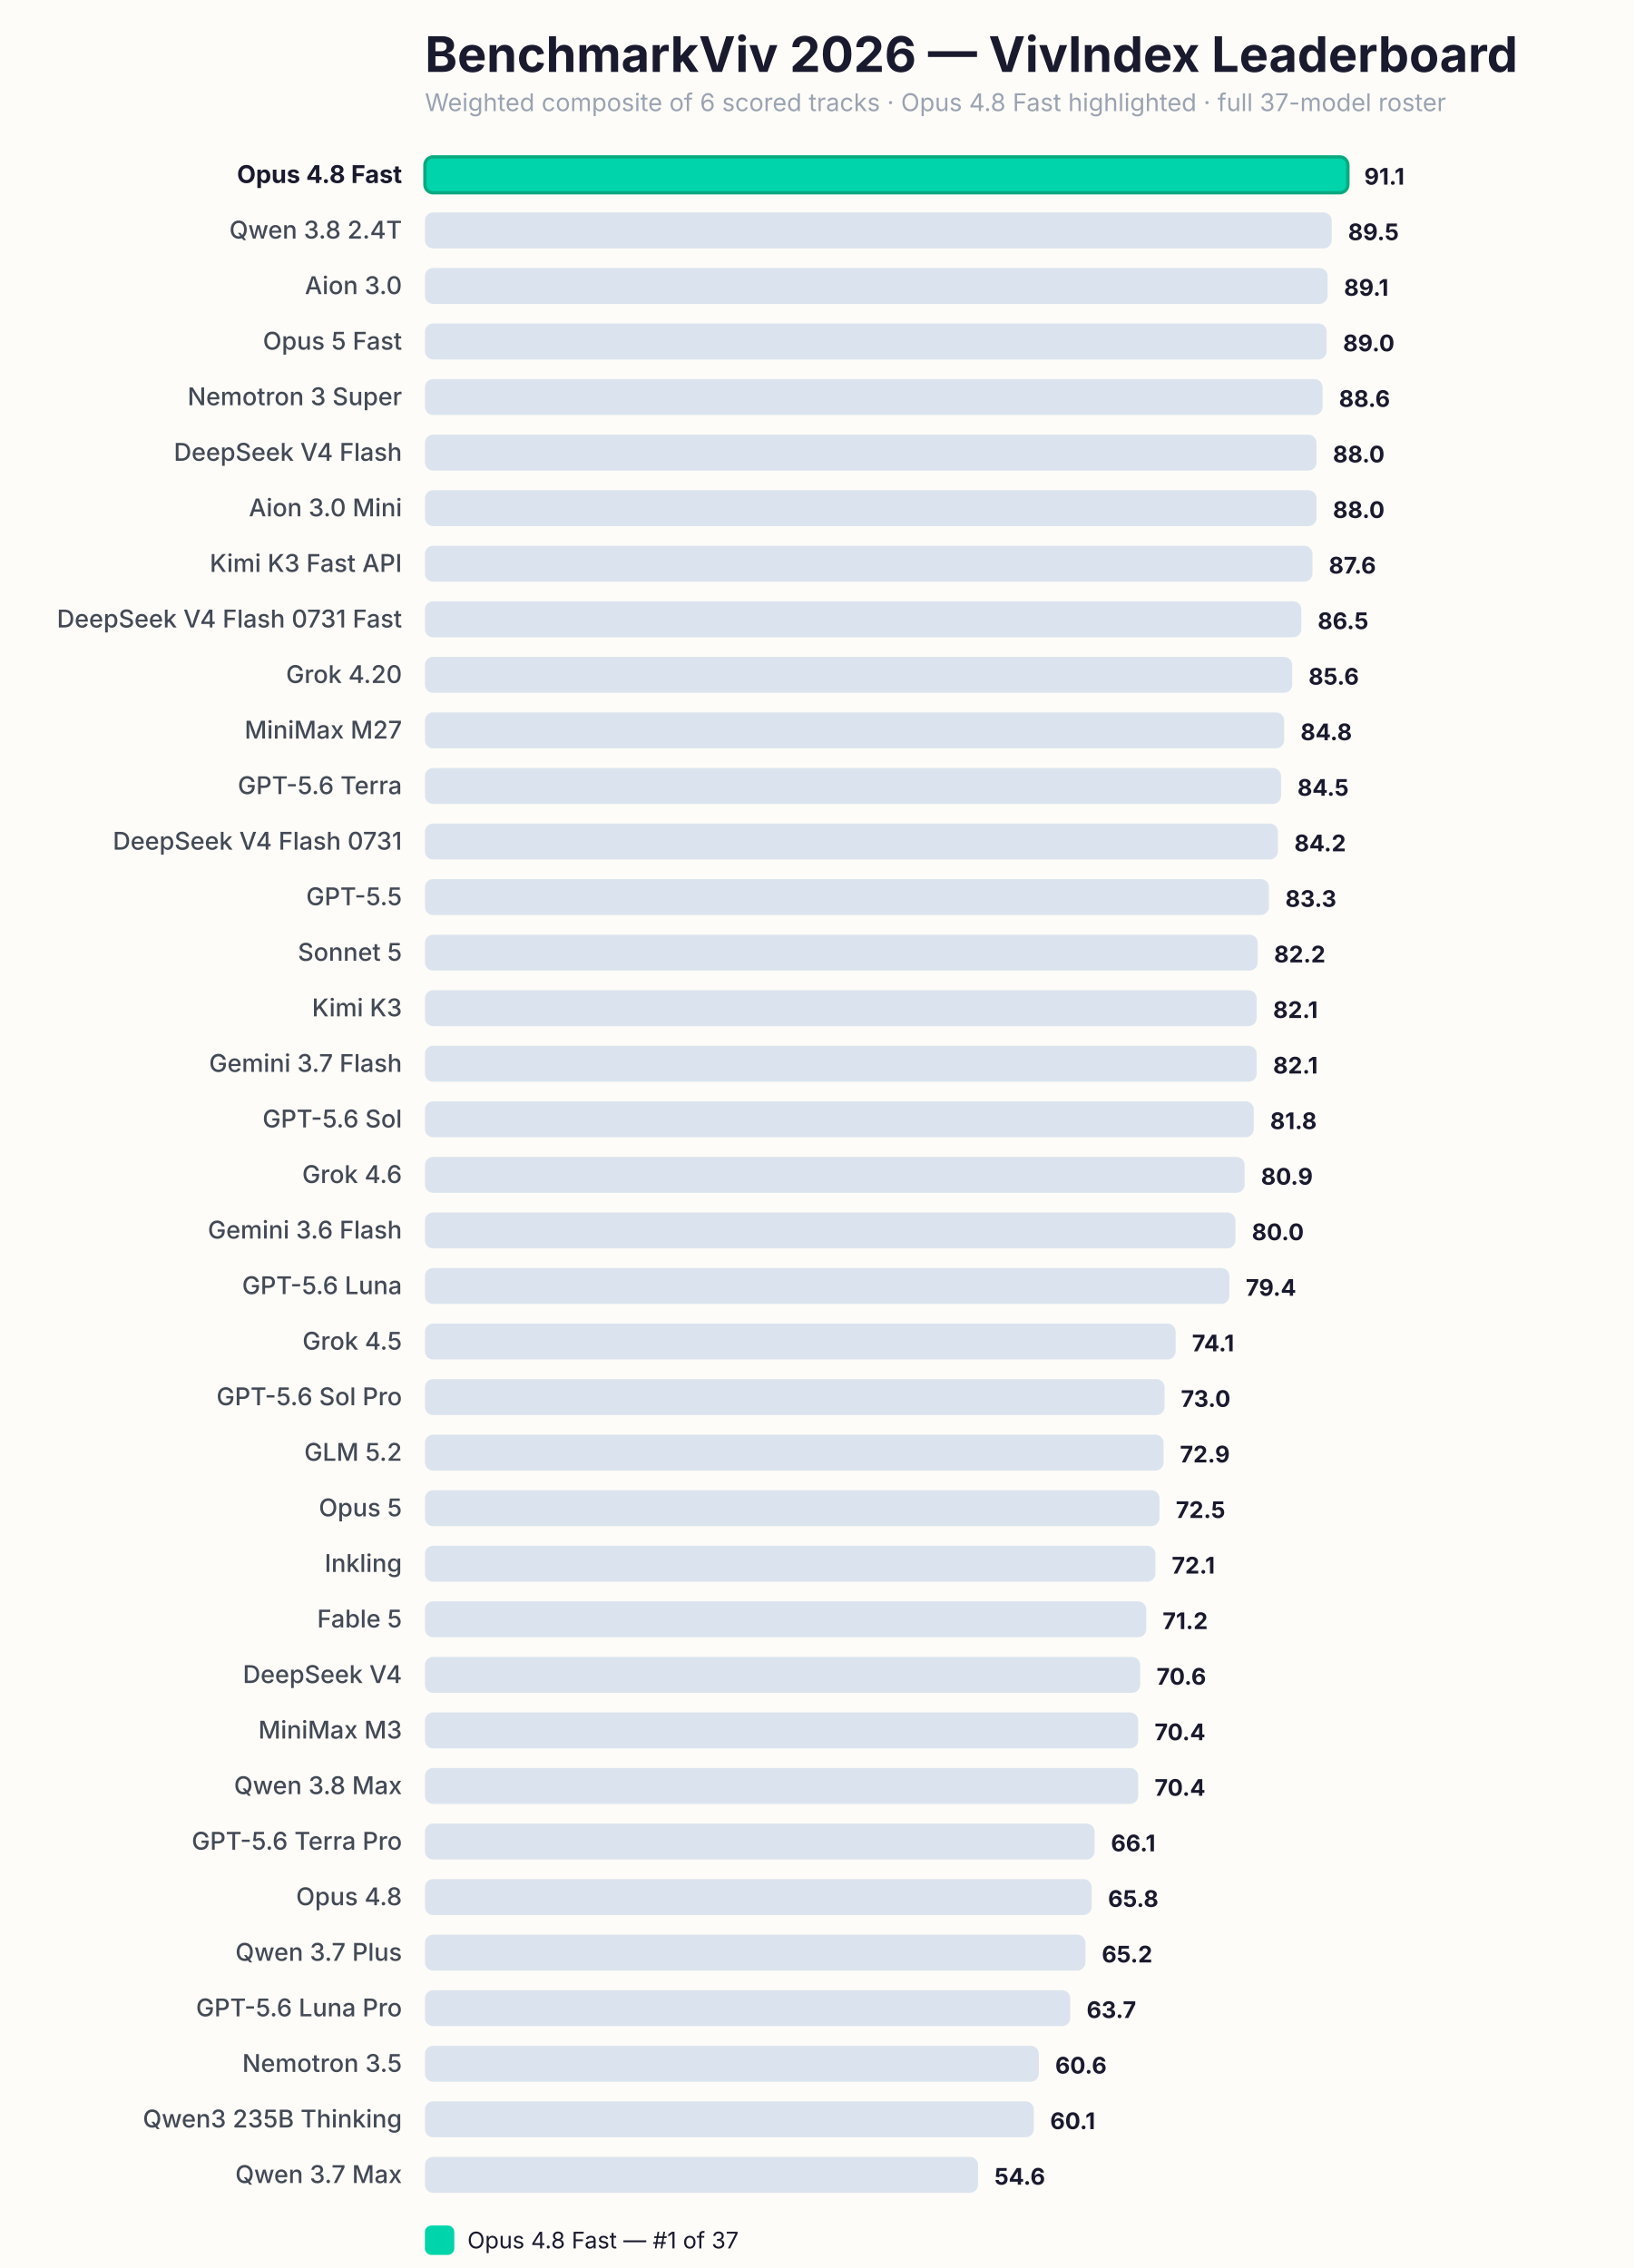
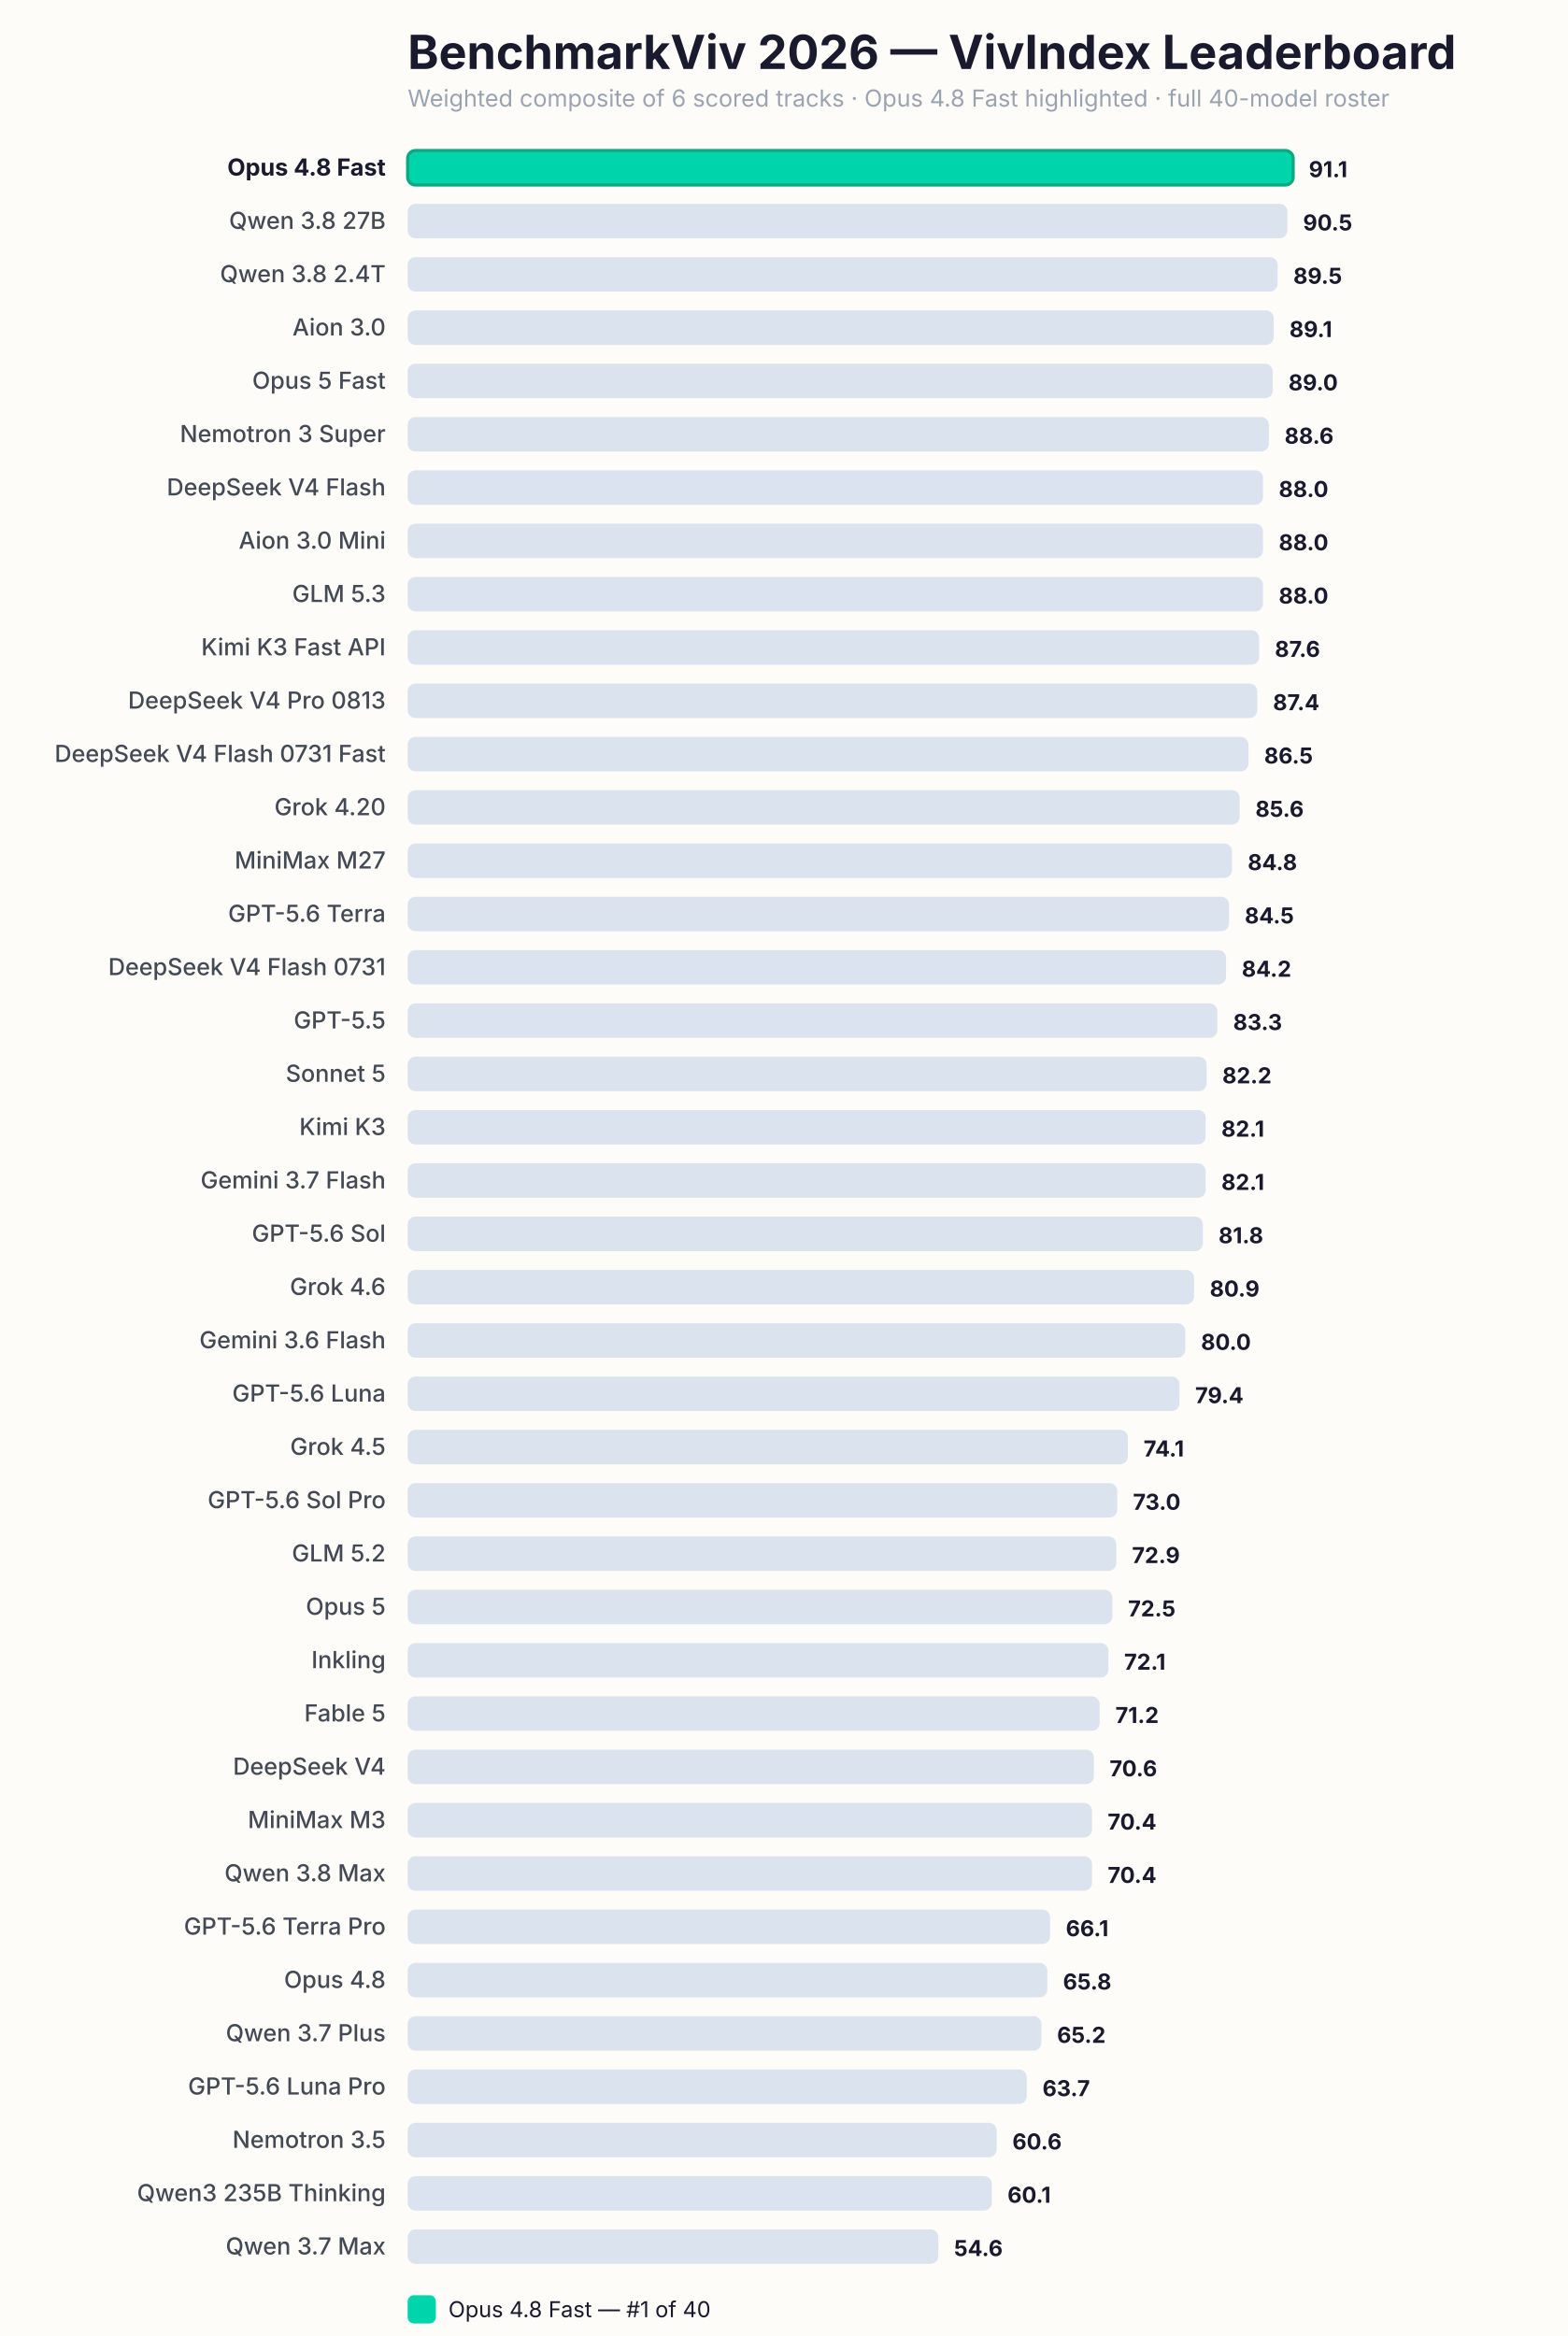
- <svg xmlns="http://www.w3.org/2000/svg" width="1000" height="1388" viewBox="0 0 1000 1388" font-family="Inter, system-ui, sans-serif">
-   <rect width="1000" height="1388" fill="#FEFCF8" />
+ <svg xmlns="http://www.w3.org/2000/svg" width="1000" height="1490" viewBox="0 0 1000 1490" font-family="Inter, system-ui, sans-serif">
+   <rect width="1000" height="1490" fill="#FEFCF8" />
  <text x="260" y="44" font-size="30" font-weight="700" fill="#1A1A2E">BenchmarkViv 2026 — VivIndex Leaderboard</text>
-   <text x="260" y="68" font-size="15" fill="#9aa3b2">Weighted composite of 6 scored tracks · Opus 4.8 Fast highlighted · full 37-model roster</text>
+   <text x="260" y="68" font-size="15" fill="#9aa3b2">Weighted composite of 6 scored tracks · Opus 4.8 Fast highlighted · full 40-model roster</text>
  <text x="246" y="112" text-anchor="end" font-size="15" font-weight="700" fill="#1A1A2E">Opus 4.8 Fast</text>
  <rect x="260" y="96" width="564.8" height="22" rx="5" fill="#00D4AA" stroke="#0aa97f" stroke-width="2" />
  <text x="834.8" y="113" font-size="14" font-weight="700" fill="#1A1A2E">91.1</text>
-   <text x="246" y="146" text-anchor="end" font-size="15" font-weight="500" fill="#434a56">Qwen 3.8 2.4T</text>
-   <rect x="260" y="130" width="554.9" height="22" rx="5" fill="#dbe4ee" stroke="#0aa97f" stroke-width="0" />
-   <text x="824.9" y="147" font-size="14" font-weight="700" fill="#1A1A2E">89.5</text>
-   <text x="246" y="180" text-anchor="end" font-size="15" font-weight="500" fill="#434a56">Aion 3.0</text>
-   <rect x="260" y="164" width="552.4" height="22" rx="5" fill="#dbe4ee" stroke="#0aa97f" stroke-width="0" />
-   <text x="822.4" y="181" font-size="14" font-weight="700" fill="#1A1A2E">89.1</text>
-   <text x="246" y="214" text-anchor="end" font-size="15" font-weight="500" fill="#434a56">Opus 5 Fast</text>
-   <rect x="260" y="198" width="551.8" height="22" rx="5" fill="#dbe4ee" stroke="#0aa97f" stroke-width="0" />
-   <text x="821.8" y="215" font-size="14" font-weight="700" fill="#1A1A2E">89.0</text>
-   <text x="246" y="248" text-anchor="end" font-size="15" font-weight="500" fill="#434a56">Nemotron 3 Super</text>
-   <rect x="260" y="232" width="549.3" height="22" rx="5" fill="#dbe4ee" stroke="#0aa97f" stroke-width="0" />
-   <text x="819.3" y="249" font-size="14" font-weight="700" fill="#1A1A2E">88.6</text>
-   <text x="246" y="282" text-anchor="end" font-size="15" font-weight="500" fill="#434a56">DeepSeek V4 Flash</text>
-   <rect x="260" y="266" width="545.6" height="22" rx="5" fill="#dbe4ee" stroke="#0aa97f" stroke-width="0" />
-   <text x="815.6" y="283" font-size="14" font-weight="700" fill="#1A1A2E">88.0</text>
-   <text x="246" y="316" text-anchor="end" font-size="15" font-weight="500" fill="#434a56">Aion 3.0 Mini</text>
+   <text x="246" y="146" text-anchor="end" font-size="15" font-weight="500" fill="#434a56">Qwen 3.8 27B</text>
+   <rect x="260" y="130" width="561.1" height="22" rx="5" fill="#dbe4ee" stroke="#0aa97f" stroke-width="0" />
+   <text x="831.1" y="147" font-size="14" font-weight="700" fill="#1A1A2E">90.5</text>
+   <text x="246" y="180" text-anchor="end" font-size="15" font-weight="500" fill="#434a56">Qwen 3.8 2.4T</text>
+   <rect x="260" y="164" width="554.9" height="22" rx="5" fill="#dbe4ee" stroke="#0aa97f" stroke-width="0" />
+   <text x="824.9" y="181" font-size="14" font-weight="700" fill="#1A1A2E">89.5</text>
+   <text x="246" y="214" text-anchor="end" font-size="15" font-weight="500" fill="#434a56">Aion 3.0</text>
+   <rect x="260" y="198" width="552.4" height="22" rx="5" fill="#dbe4ee" stroke="#0aa97f" stroke-width="0" />
+   <text x="822.4" y="215" font-size="14" font-weight="700" fill="#1A1A2E">89.1</text>
+   <text x="246" y="248" text-anchor="end" font-size="15" font-weight="500" fill="#434a56">Opus 5 Fast</text>
+   <rect x="260" y="232" width="551.8" height="22" rx="5" fill="#dbe4ee" stroke="#0aa97f" stroke-width="0" />
+   <text x="821.8" y="249" font-size="14" font-weight="700" fill="#1A1A2E">89.0</text>
+   <text x="246" y="282" text-anchor="end" font-size="15" font-weight="500" fill="#434a56">Nemotron 3 Super</text>
+   <rect x="260" y="266" width="549.3" height="22" rx="5" fill="#dbe4ee" stroke="#0aa97f" stroke-width="0" />
+   <text x="819.3" y="283" font-size="14" font-weight="700" fill="#1A1A2E">88.6</text>
+   <text x="246" y="316" text-anchor="end" font-size="15" font-weight="500" fill="#434a56">DeepSeek V4 Flash</text>
  <rect x="260" y="300" width="545.6" height="22" rx="5" fill="#dbe4ee" stroke="#0aa97f" stroke-width="0" />
  <text x="815.6" y="317" font-size="14" font-weight="700" fill="#1A1A2E">88.0</text>
-   <text x="246" y="350" text-anchor="end" font-size="15" font-weight="500" fill="#434a56">Kimi K3 Fast API</text>
-   <rect x="260" y="334" width="543.1" height="22" rx="5" fill="#dbe4ee" stroke="#0aa97f" stroke-width="0" />
-   <text x="813.1" y="351" font-size="14" font-weight="700" fill="#1A1A2E">87.6</text>
-   <text x="246" y="384" text-anchor="end" font-size="15" font-weight="500" fill="#434a56">DeepSeek V4 Flash 0731 Fast</text>
-   <rect x="260" y="368" width="536.3" height="22" rx="5" fill="#dbe4ee" stroke="#0aa97f" stroke-width="0" />
-   <text x="806.3" y="385" font-size="14" font-weight="700" fill="#1A1A2E">86.5</text>
-   <text x="246" y="418" text-anchor="end" font-size="15" font-weight="500" fill="#434a56">Grok 4.20</text>
-   <rect x="260" y="402" width="530.7" height="22" rx="5" fill="#dbe4ee" stroke="#0aa97f" stroke-width="0" />
-   <text x="800.7" y="419" font-size="14" font-weight="700" fill="#1A1A2E">85.6</text>
-   <text x="246" y="452" text-anchor="end" font-size="15" font-weight="500" fill="#434a56">MiniMax M27</text>
-   <rect x="260" y="436" width="525.8" height="22" rx="5" fill="#dbe4ee" stroke="#0aa97f" stroke-width="0" />
-   <text x="795.8" y="453" font-size="14" font-weight="700" fill="#1A1A2E">84.8</text>
-   <text x="246" y="486" text-anchor="end" font-size="15" font-weight="500" fill="#434a56">GPT-5.6 Terra</text>
-   <rect x="260" y="470" width="523.9" height="22" rx="5" fill="#dbe4ee" stroke="#0aa97f" stroke-width="0" />
-   <text x="793.9" y="487" font-size="14" font-weight="700" fill="#1A1A2E">84.5</text>
-   <text x="246" y="520" text-anchor="end" font-size="15" font-weight="500" fill="#434a56">DeepSeek V4 Flash 0731</text>
-   <rect x="260" y="504" width="522.0" height="22" rx="5" fill="#dbe4ee" stroke="#0aa97f" stroke-width="0" />
-   <text x="792.0" y="521" font-size="14" font-weight="700" fill="#1A1A2E">84.2</text>
-   <text x="246" y="554" text-anchor="end" font-size="15" font-weight="500" fill="#434a56">GPT-5.5</text>
-   <rect x="260" y="538" width="516.5" height="22" rx="5" fill="#dbe4ee" stroke="#0aa97f" stroke-width="0" />
-   <text x="786.5" y="555" font-size="14" font-weight="700" fill="#1A1A2E">83.3</text>
-   <text x="246" y="588" text-anchor="end" font-size="15" font-weight="500" fill="#434a56">Sonnet 5</text>
-   <rect x="260" y="572" width="509.6" height="22" rx="5" fill="#dbe4ee" stroke="#0aa97f" stroke-width="0" />
-   <text x="779.6" y="589" font-size="14" font-weight="700" fill="#1A1A2E">82.2</text>
-   <text x="246" y="622" text-anchor="end" font-size="15" font-weight="500" fill="#434a56">Kimi K3</text>
-   <rect x="260" y="606" width="509.0" height="22" rx="5" fill="#dbe4ee" stroke="#0aa97f" stroke-width="0" />
-   <text x="779.0" y="623" font-size="14" font-weight="700" fill="#1A1A2E">82.1</text>
-   <text x="246" y="656" text-anchor="end" font-size="15" font-weight="500" fill="#434a56">Gemini 3.7 Flash</text>
-   <rect x="260" y="640" width="509.0" height="22" rx="5" fill="#dbe4ee" stroke="#0aa97f" stroke-width="0" />
-   <text x="779.0" y="657" font-size="14" font-weight="700" fill="#1A1A2E">82.1</text>
-   <text x="246" y="690" text-anchor="end" font-size="15" font-weight="500" fill="#434a56">GPT-5.6 Sol</text>
-   <rect x="260" y="674" width="507.2" height="22" rx="5" fill="#dbe4ee" stroke="#0aa97f" stroke-width="0" />
-   <text x="777.2" y="691" font-size="14" font-weight="700" fill="#1A1A2E">81.8</text>
-   <text x="246" y="724" text-anchor="end" font-size="15" font-weight="500" fill="#434a56">Grok 4.6</text>
-   <rect x="260" y="708" width="501.6" height="22" rx="5" fill="#dbe4ee" stroke="#0aa97f" stroke-width="0" />
-   <text x="771.6" y="725" font-size="14" font-weight="700" fill="#1A1A2E">80.9</text>
-   <text x="246" y="758" text-anchor="end" font-size="15" font-weight="500" fill="#434a56">Gemini 3.6 Flash</text>
-   <rect x="260" y="742" width="496.0" height="22" rx="5" fill="#dbe4ee" stroke="#0aa97f" stroke-width="0" />
-   <text x="766.0" y="759" font-size="14" font-weight="700" fill="#1A1A2E">80.0</text>
-   <text x="246" y="792" text-anchor="end" font-size="15" font-weight="500" fill="#434a56">GPT-5.6 Luna</text>
-   <rect x="260" y="776" width="492.3" height="22" rx="5" fill="#dbe4ee" stroke="#0aa97f" stroke-width="0" />
-   <text x="762.3" y="793" font-size="14" font-weight="700" fill="#1A1A2E">79.4</text>
-   <text x="246" y="826" text-anchor="end" font-size="15" font-weight="500" fill="#434a56">Grok 4.5</text>
-   <rect x="260" y="810" width="459.4" height="22" rx="5" fill="#dbe4ee" stroke="#0aa97f" stroke-width="0" />
-   <text x="729.4" y="827" font-size="14" font-weight="700" fill="#1A1A2E">74.1</text>
-   <text x="246" y="860" text-anchor="end" font-size="15" font-weight="500" fill="#434a56">GPT-5.6 Sol Pro</text>
-   <rect x="260" y="844" width="452.6" height="22" rx="5" fill="#dbe4ee" stroke="#0aa97f" stroke-width="0" />
-   <text x="722.6" y="861" font-size="14" font-weight="700" fill="#1A1A2E">73.0</text>
-   <text x="246" y="894" text-anchor="end" font-size="15" font-weight="500" fill="#434a56">GLM 5.2</text>
-   <rect x="260" y="878" width="452.0" height="22" rx="5" fill="#dbe4ee" stroke="#0aa97f" stroke-width="0" />
-   <text x="722.0" y="895" font-size="14" font-weight="700" fill="#1A1A2E">72.9</text>
-   <text x="246" y="928" text-anchor="end" font-size="15" font-weight="500" fill="#434a56">Opus 5</text>
-   <rect x="260" y="912" width="449.5" height="22" rx="5" fill="#dbe4ee" stroke="#0aa97f" stroke-width="0" />
-   <text x="719.5" y="929" font-size="14" font-weight="700" fill="#1A1A2E">72.5</text>
-   <text x="246" y="962" text-anchor="end" font-size="15" font-weight="500" fill="#434a56">Inkling</text>
-   <rect x="260" y="946" width="447.0" height="22" rx="5" fill="#dbe4ee" stroke="#0aa97f" stroke-width="0" />
-   <text x="717.0" y="963" font-size="14" font-weight="700" fill="#1A1A2E">72.1</text>
-   <text x="246" y="996" text-anchor="end" font-size="15" font-weight="500" fill="#434a56">Fable 5</text>
-   <rect x="260" y="980" width="441.4" height="22" rx="5" fill="#dbe4ee" stroke="#0aa97f" stroke-width="0" />
-   <text x="711.4" y="997" font-size="14" font-weight="700" fill="#1A1A2E">71.2</text>
-   <text x="246" y="1030" text-anchor="end" font-size="15" font-weight="500" fill="#434a56">DeepSeek V4</text>
-   <rect x="260" y="1014" width="437.7" height="22" rx="5" fill="#dbe4ee" stroke="#0aa97f" stroke-width="0" />
-   <text x="707.7" y="1031" font-size="14" font-weight="700" fill="#1A1A2E">70.6</text>
-   <text x="246" y="1064" text-anchor="end" font-size="15" font-weight="500" fill="#434a56">MiniMax M3</text>
-   <rect x="260" y="1048" width="436.5" height="22" rx="5" fill="#dbe4ee" stroke="#0aa97f" stroke-width="0" />
-   <text x="706.5" y="1065" font-size="14" font-weight="700" fill="#1A1A2E">70.4</text>
-   <text x="246" y="1098" text-anchor="end" font-size="15" font-weight="500" fill="#434a56">Qwen 3.8 Max</text>
-   <rect x="260" y="1082" width="436.5" height="22" rx="5" fill="#dbe4ee" stroke="#0aa97f" stroke-width="0" />
-   <text x="706.5" y="1099" font-size="14" font-weight="700" fill="#1A1A2E">70.4</text>
-   <text x="246" y="1132" text-anchor="end" font-size="15" font-weight="500" fill="#434a56">GPT-5.6 Terra Pro</text>
-   <rect x="260" y="1116" width="409.8" height="22" rx="5" fill="#dbe4ee" stroke="#0aa97f" stroke-width="0" />
-   <text x="679.8" y="1133" font-size="14" font-weight="700" fill="#1A1A2E">66.1</text>
-   <text x="246" y="1166" text-anchor="end" font-size="15" font-weight="500" fill="#434a56">Opus 4.8</text>
-   <rect x="260" y="1150" width="408.0" height="22" rx="5" fill="#dbe4ee" stroke="#0aa97f" stroke-width="0" />
-   <text x="678.0" y="1167" font-size="14" font-weight="700" fill="#1A1A2E">65.8</text>
-   <text x="246" y="1200" text-anchor="end" font-size="15" font-weight="500" fill="#434a56">Qwen 3.7 Plus</text>
-   <rect x="260" y="1184" width="404.2" height="22" rx="5" fill="#dbe4ee" stroke="#0aa97f" stroke-width="0" />
-   <text x="674.2" y="1201" font-size="14" font-weight="700" fill="#1A1A2E">65.2</text>
-   <text x="246" y="1234" text-anchor="end" font-size="15" font-weight="500" fill="#434a56">GPT-5.6 Luna Pro</text>
-   <rect x="260" y="1218" width="394.9" height="22" rx="5" fill="#dbe4ee" stroke="#0aa97f" stroke-width="0" />
-   <text x="664.9" y="1235" font-size="14" font-weight="700" fill="#1A1A2E">63.7</text>
-   <text x="246" y="1268" text-anchor="end" font-size="15" font-weight="500" fill="#434a56">Nemotron 3.5</text>
-   <rect x="260" y="1252" width="375.7" height="22" rx="5" fill="#dbe4ee" stroke="#0aa97f" stroke-width="0" />
-   <text x="645.7" y="1269" font-size="14" font-weight="700" fill="#1A1A2E">60.6</text>
-   <text x="246" y="1302" text-anchor="end" font-size="15" font-weight="500" fill="#434a56">Qwen3 235B Thinking</text>
-   <rect x="260" y="1286" width="372.6" height="22" rx="5" fill="#dbe4ee" stroke="#0aa97f" stroke-width="0" />
-   <text x="642.6" y="1303" font-size="14" font-weight="700" fill="#1A1A2E">60.1</text>
-   <text x="246" y="1336" text-anchor="end" font-size="15" font-weight="500" fill="#434a56">Qwen 3.7 Max</text>
-   <rect x="260" y="1320" width="338.5" height="22" rx="5" fill="#dbe4ee" stroke="#0aa97f" stroke-width="0" />
-   <text x="608.5" y="1337" font-size="14" font-weight="700" fill="#1A1A2E">54.6</text>
-   <rect x="260" y="1362" width="18" height="18" rx="4" fill="#00D4AA" />
-   <text x="286" y="1376" font-size="14" fill="#1A1A2E">Opus 4.8 Fast — #1 of 37</text>
+   <text x="246" y="350" text-anchor="end" font-size="15" font-weight="500" fill="#434a56">Aion 3.0 Mini</text>
+   <rect x="260" y="334" width="545.6" height="22" rx="5" fill="#dbe4ee" stroke="#0aa97f" stroke-width="0" />
+   <text x="815.6" y="351" font-size="14" font-weight="700" fill="#1A1A2E">88.0</text>
+   <text x="246" y="384" text-anchor="end" font-size="15" font-weight="500" fill="#434a56">GLM 5.3</text>
+   <rect x="260" y="368" width="545.6" height="22" rx="5" fill="#dbe4ee" stroke="#0aa97f" stroke-width="0" />
+   <text x="815.6" y="385" font-size="14" font-weight="700" fill="#1A1A2E">88.0</text>
+   <text x="246" y="418" text-anchor="end" font-size="15" font-weight="500" fill="#434a56">Kimi K3 Fast API</text>
+   <rect x="260" y="402" width="543.1" height="22" rx="5" fill="#dbe4ee" stroke="#0aa97f" stroke-width="0" />
+   <text x="813.1" y="419" font-size="14" font-weight="700" fill="#1A1A2E">87.6</text>
+   <text x="246" y="452" text-anchor="end" font-size="15" font-weight="500" fill="#434a56">DeepSeek V4 Pro 0813</text>
+   <rect x="260" y="436" width="541.9" height="22" rx="5" fill="#dbe4ee" stroke="#0aa97f" stroke-width="0" />
+   <text x="811.9" y="453" font-size="14" font-weight="700" fill="#1A1A2E">87.4</text>
+   <text x="246" y="486" text-anchor="end" font-size="15" font-weight="500" fill="#434a56">DeepSeek V4 Flash 0731 Fast</text>
+   <rect x="260" y="470" width="536.3" height="22" rx="5" fill="#dbe4ee" stroke="#0aa97f" stroke-width="0" />
+   <text x="806.3" y="487" font-size="14" font-weight="700" fill="#1A1A2E">86.5</text>
+   <text x="246" y="520" text-anchor="end" font-size="15" font-weight="500" fill="#434a56">Grok 4.20</text>
+   <rect x="260" y="504" width="530.7" height="22" rx="5" fill="#dbe4ee" stroke="#0aa97f" stroke-width="0" />
+   <text x="800.7" y="521" font-size="14" font-weight="700" fill="#1A1A2E">85.6</text>
+   <text x="246" y="554" text-anchor="end" font-size="15" font-weight="500" fill="#434a56">MiniMax M27</text>
+   <rect x="260" y="538" width="525.8" height="22" rx="5" fill="#dbe4ee" stroke="#0aa97f" stroke-width="0" />
+   <text x="795.8" y="555" font-size="14" font-weight="700" fill="#1A1A2E">84.8</text>
+   <text x="246" y="588" text-anchor="end" font-size="15" font-weight="500" fill="#434a56">GPT-5.6 Terra</text>
+   <rect x="260" y="572" width="523.9" height="22" rx="5" fill="#dbe4ee" stroke="#0aa97f" stroke-width="0" />
+   <text x="793.9" y="589" font-size="14" font-weight="700" fill="#1A1A2E">84.5</text>
+   <text x="246" y="622" text-anchor="end" font-size="15" font-weight="500" fill="#434a56">DeepSeek V4 Flash 0731</text>
+   <rect x="260" y="606" width="522.0" height="22" rx="5" fill="#dbe4ee" stroke="#0aa97f" stroke-width="0" />
+   <text x="792.0" y="623" font-size="14" font-weight="700" fill="#1A1A2E">84.2</text>
+   <text x="246" y="656" text-anchor="end" font-size="15" font-weight="500" fill="#434a56">GPT-5.5</text>
+   <rect x="260" y="640" width="516.5" height="22" rx="5" fill="#dbe4ee" stroke="#0aa97f" stroke-width="0" />
+   <text x="786.5" y="657" font-size="14" font-weight="700" fill="#1A1A2E">83.3</text>
+   <text x="246" y="690" text-anchor="end" font-size="15" font-weight="500" fill="#434a56">Sonnet 5</text>
+   <rect x="260" y="674" width="509.6" height="22" rx="5" fill="#dbe4ee" stroke="#0aa97f" stroke-width="0" />
+   <text x="779.6" y="691" font-size="14" font-weight="700" fill="#1A1A2E">82.2</text>
+   <text x="246" y="724" text-anchor="end" font-size="15" font-weight="500" fill="#434a56">Kimi K3</text>
+   <rect x="260" y="708" width="509.0" height="22" rx="5" fill="#dbe4ee" stroke="#0aa97f" stroke-width="0" />
+   <text x="779.0" y="725" font-size="14" font-weight="700" fill="#1A1A2E">82.1</text>
+   <text x="246" y="758" text-anchor="end" font-size="15" font-weight="500" fill="#434a56">Gemini 3.7 Flash</text>
+   <rect x="260" y="742" width="509.0" height="22" rx="5" fill="#dbe4ee" stroke="#0aa97f" stroke-width="0" />
+   <text x="779.0" y="759" font-size="14" font-weight="700" fill="#1A1A2E">82.1</text>
+   <text x="246" y="792" text-anchor="end" font-size="15" font-weight="500" fill="#434a56">GPT-5.6 Sol</text>
+   <rect x="260" y="776" width="507.2" height="22" rx="5" fill="#dbe4ee" stroke="#0aa97f" stroke-width="0" />
+   <text x="777.2" y="793" font-size="14" font-weight="700" fill="#1A1A2E">81.8</text>
+   <text x="246" y="826" text-anchor="end" font-size="15" font-weight="500" fill="#434a56">Grok 4.6</text>
+   <rect x="260" y="810" width="501.6" height="22" rx="5" fill="#dbe4ee" stroke="#0aa97f" stroke-width="0" />
+   <text x="771.6" y="827" font-size="14" font-weight="700" fill="#1A1A2E">80.9</text>
+   <text x="246" y="860" text-anchor="end" font-size="15" font-weight="500" fill="#434a56">Gemini 3.6 Flash</text>
+   <rect x="260" y="844" width="496.0" height="22" rx="5" fill="#dbe4ee" stroke="#0aa97f" stroke-width="0" />
+   <text x="766.0" y="861" font-size="14" font-weight="700" fill="#1A1A2E">80.0</text>
+   <text x="246" y="894" text-anchor="end" font-size="15" font-weight="500" fill="#434a56">GPT-5.6 Luna</text>
+   <rect x="260" y="878" width="492.3" height="22" rx="5" fill="#dbe4ee" stroke="#0aa97f" stroke-width="0" />
+   <text x="762.3" y="895" font-size="14" font-weight="700" fill="#1A1A2E">79.4</text>
+   <text x="246" y="928" text-anchor="end" font-size="15" font-weight="500" fill="#434a56">Grok 4.5</text>
+   <rect x="260" y="912" width="459.4" height="22" rx="5" fill="#dbe4ee" stroke="#0aa97f" stroke-width="0" />
+   <text x="729.4" y="929" font-size="14" font-weight="700" fill="#1A1A2E">74.1</text>
+   <text x="246" y="962" text-anchor="end" font-size="15" font-weight="500" fill="#434a56">GPT-5.6 Sol Pro</text>
+   <rect x="260" y="946" width="452.6" height="22" rx="5" fill="#dbe4ee" stroke="#0aa97f" stroke-width="0" />
+   <text x="722.6" y="963" font-size="14" font-weight="700" fill="#1A1A2E">73.0</text>
+   <text x="246" y="996" text-anchor="end" font-size="15" font-weight="500" fill="#434a56">GLM 5.2</text>
+   <rect x="260" y="980" width="452.0" height="22" rx="5" fill="#dbe4ee" stroke="#0aa97f" stroke-width="0" />
+   <text x="722.0" y="997" font-size="14" font-weight="700" fill="#1A1A2E">72.9</text>
+   <text x="246" y="1030" text-anchor="end" font-size="15" font-weight="500" fill="#434a56">Opus 5</text>
+   <rect x="260" y="1014" width="449.5" height="22" rx="5" fill="#dbe4ee" stroke="#0aa97f" stroke-width="0" />
+   <text x="719.5" y="1031" font-size="14" font-weight="700" fill="#1A1A2E">72.5</text>
+   <text x="246" y="1064" text-anchor="end" font-size="15" font-weight="500" fill="#434a56">Inkling</text>
+   <rect x="260" y="1048" width="447.0" height="22" rx="5" fill="#dbe4ee" stroke="#0aa97f" stroke-width="0" />
+   <text x="717.0" y="1065" font-size="14" font-weight="700" fill="#1A1A2E">72.1</text>
+   <text x="246" y="1098" text-anchor="end" font-size="15" font-weight="500" fill="#434a56">Fable 5</text>
+   <rect x="260" y="1082" width="441.4" height="22" rx="5" fill="#dbe4ee" stroke="#0aa97f" stroke-width="0" />
+   <text x="711.4" y="1099" font-size="14" font-weight="700" fill="#1A1A2E">71.2</text>
+   <text x="246" y="1132" text-anchor="end" font-size="15" font-weight="500" fill="#434a56">DeepSeek V4</text>
+   <rect x="260" y="1116" width="437.7" height="22" rx="5" fill="#dbe4ee" stroke="#0aa97f" stroke-width="0" />
+   <text x="707.7" y="1133" font-size="14" font-weight="700" fill="#1A1A2E">70.6</text>
+   <text x="246" y="1166" text-anchor="end" font-size="15" font-weight="500" fill="#434a56">MiniMax M3</text>
+   <rect x="260" y="1150" width="436.5" height="22" rx="5" fill="#dbe4ee" stroke="#0aa97f" stroke-width="0" />
+   <text x="706.5" y="1167" font-size="14" font-weight="700" fill="#1A1A2E">70.4</text>
+   <text x="246" y="1200" text-anchor="end" font-size="15" font-weight="500" fill="#434a56">Qwen 3.8 Max</text>
+   <rect x="260" y="1184" width="436.5" height="22" rx="5" fill="#dbe4ee" stroke="#0aa97f" stroke-width="0" />
+   <text x="706.5" y="1201" font-size="14" font-weight="700" fill="#1A1A2E">70.4</text>
+   <text x="246" y="1234" text-anchor="end" font-size="15" font-weight="500" fill="#434a56">GPT-5.6 Terra Pro</text>
+   <rect x="260" y="1218" width="409.8" height="22" rx="5" fill="#dbe4ee" stroke="#0aa97f" stroke-width="0" />
+   <text x="679.8" y="1235" font-size="14" font-weight="700" fill="#1A1A2E">66.1</text>
+   <text x="246" y="1268" text-anchor="end" font-size="15" font-weight="500" fill="#434a56">Opus 4.8</text>
+   <rect x="260" y="1252" width="408.0" height="22" rx="5" fill="#dbe4ee" stroke="#0aa97f" stroke-width="0" />
+   <text x="678.0" y="1269" font-size="14" font-weight="700" fill="#1A1A2E">65.8</text>
+   <text x="246" y="1302" text-anchor="end" font-size="15" font-weight="500" fill="#434a56">Qwen 3.7 Plus</text>
+   <rect x="260" y="1286" width="404.2" height="22" rx="5" fill="#dbe4ee" stroke="#0aa97f" stroke-width="0" />
+   <text x="674.2" y="1303" font-size="14" font-weight="700" fill="#1A1A2E">65.2</text>
+   <text x="246" y="1336" text-anchor="end" font-size="15" font-weight="500" fill="#434a56">GPT-5.6 Luna Pro</text>
+   <rect x="260" y="1320" width="394.9" height="22" rx="5" fill="#dbe4ee" stroke="#0aa97f" stroke-width="0" />
+   <text x="664.9" y="1337" font-size="14" font-weight="700" fill="#1A1A2E">63.7</text>
+   <text x="246" y="1370" text-anchor="end" font-size="15" font-weight="500" fill="#434a56">Nemotron 3.5</text>
+   <rect x="260" y="1354" width="375.7" height="22" rx="5" fill="#dbe4ee" stroke="#0aa97f" stroke-width="0" />
+   <text x="645.7" y="1371" font-size="14" font-weight="700" fill="#1A1A2E">60.6</text>
+   <text x="246" y="1404" text-anchor="end" font-size="15" font-weight="500" fill="#434a56">Qwen3 235B Thinking</text>
+   <rect x="260" y="1388" width="372.6" height="22" rx="5" fill="#dbe4ee" stroke="#0aa97f" stroke-width="0" />
+   <text x="642.6" y="1405" font-size="14" font-weight="700" fill="#1A1A2E">60.1</text>
+   <text x="246" y="1438" text-anchor="end" font-size="15" font-weight="500" fill="#434a56">Qwen 3.7 Max</text>
+   <rect x="260" y="1422" width="338.5" height="22" rx="5" fill="#dbe4ee" stroke="#0aa97f" stroke-width="0" />
+   <text x="608.5" y="1439" font-size="14" font-weight="700" fill="#1A1A2E">54.6</text>
+   <rect x="260" y="1464" width="18" height="18" rx="4" fill="#00D4AA" />
+   <text x="286" y="1478" font-size="14" fill="#1A1A2E">Opus 4.8 Fast — #1 of 40</text>
</svg>
